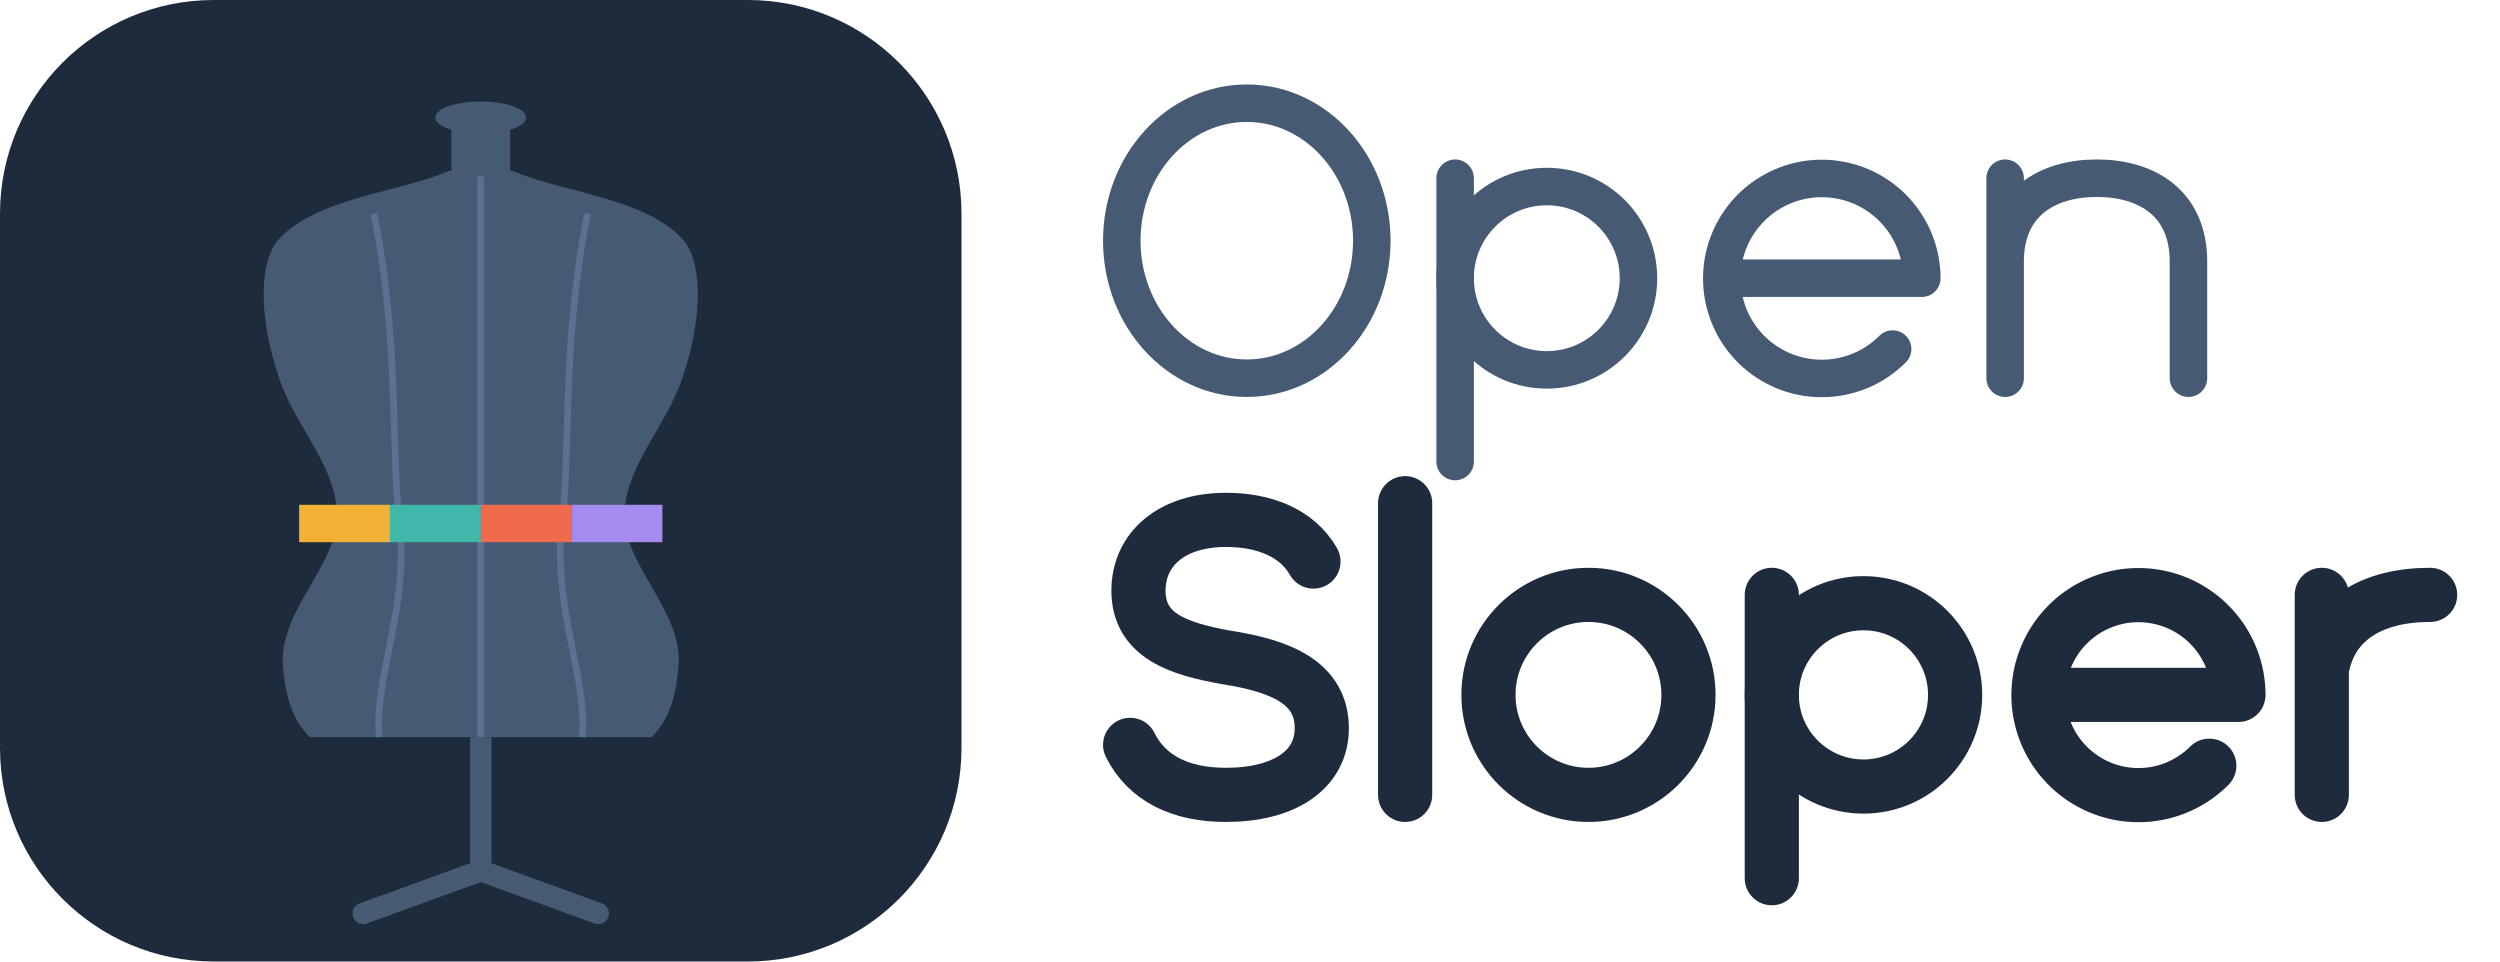
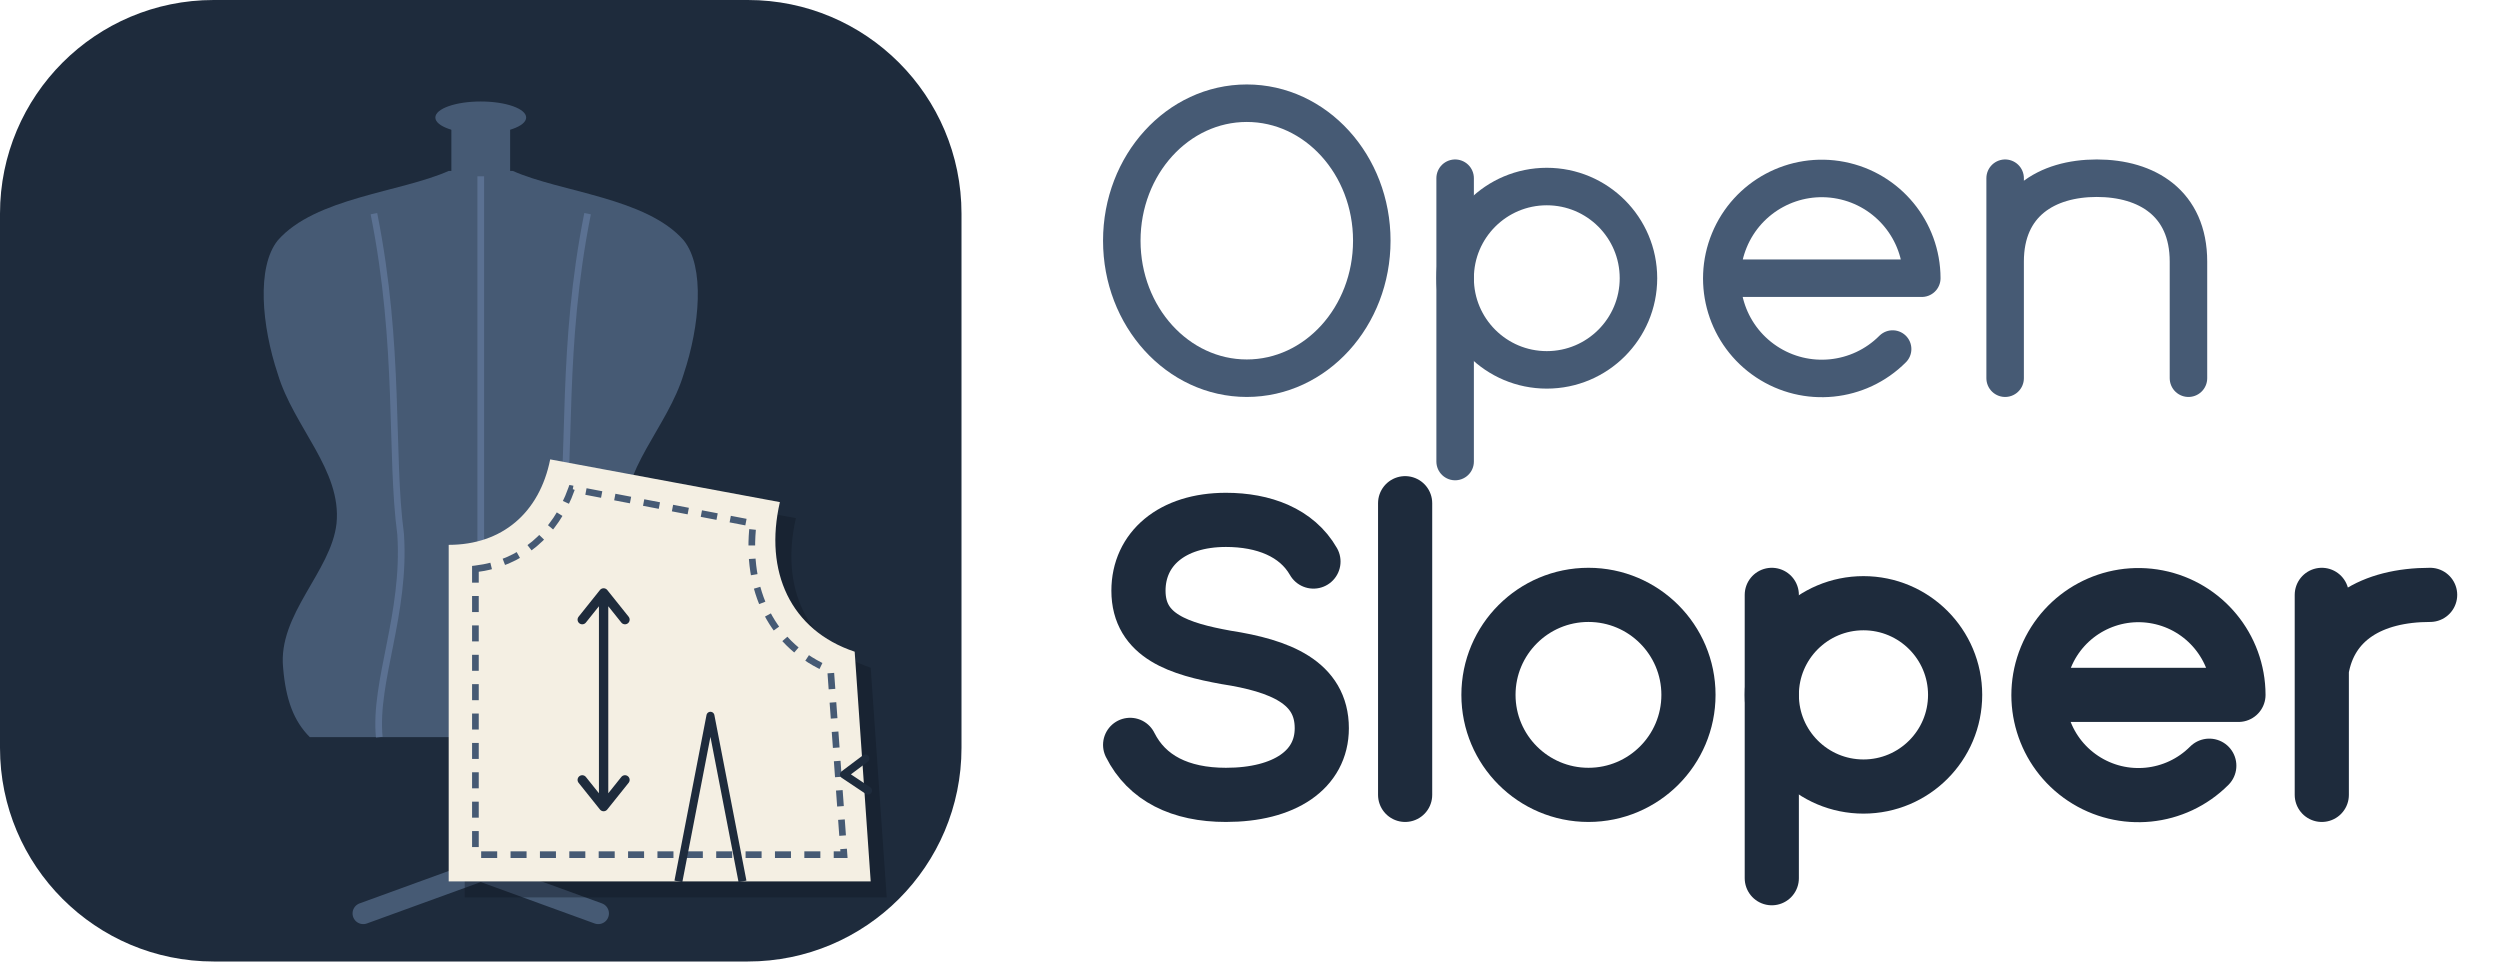
<svg xmlns="http://www.w3.org/2000/svg" width="780" height="300" viewBox="0 0 780 300" role="img" aria-label="OpenSloper logo, horizontal">
  <g transform="scale(0.8333)">
    <rect width="360" height="360" rx="80" fill="#1E2B3C" />
    <g fill="#465A74">
      <ellipse cx="180" cy="44" rx="17" ry="6" />
      <rect x="169" y="46" width="22" height="22" />
      <path d="M168 64 C150 72 118 74 104 90 C96 100 98 122 104 140 C110 160 128 176 126 196 C124 214 104 230 106 250 C107 262 110 270 116 276 L244 276 C250 270 253 262 254 250 C256 230 236 214 234 196 C232 176 250 160 256 140 C262 122 264 100 256 90 C242 74 210 72 192 64 Z" />
      <rect x="176" y="276" width="8" height="52" />
    </g>
    <path d="M136 342 L180 326 L224 342" fill="none" stroke="#465A74" stroke-width="8" stroke-linecap="round" stroke-linejoin="round" />
    <g fill="none" stroke="#5B7192" stroke-width="2.5">
      <path d="M180 66 V276" />
      <path d="M140 80 C150 130 146 170 150 200 C152 230 140 255 142 276" />
      <path d="M220 80 C210 130 214 170 210 200 C208 230 220 255 218 276" />
    </g>
-     <rect x="112" y="189" width="34" height="14" fill="#F2B134" />
-     <rect x="146" y="189" width="34" height="14" fill="#3FB8A9" />
-     <rect x="180" y="189" width="34" height="14" fill="#F06A4E" />
-     <rect x="214" y="189" width="34" height="14" fill="#A58BF0" />
+     <path d="M174 210 C194 210 208 198 212 178 L298 194 C292 220 302 242 326 250 L332 336 L174 336 Z" fill="#0F1722" opacity="0.4" />
+     <path d="M168 204 C188 204 202 192 206 172 L292 188 C286 214 296 236 320 244 L326 330 L168 330 Z" fill="#F4EFE3" />
+     <path d="M178 213 C195 211 208 200 214 183 L282 196 C279 221 289 242 311 251 L316 320 L178 320 Z" fill="none" stroke="#465A74" stroke-width="2.5" stroke-dasharray="6 5" />
+     <path d="M226 222 V302 M218 232 L226 222 L234 232 M218 292 L226 302 L234 292" fill="none" stroke="#1E2B3C" stroke-width="3.5" stroke-linecap="round" stroke-linejoin="round" />
+     <path d="M254 330 L266 268 L278 330" fill="none" stroke="#1E2B3C" stroke-width="3" stroke-linejoin="round" />
+     <path d="M324 284 L316 290 L325 296" fill="none" stroke="#1E2B3C" stroke-width="3" stroke-linecap="round" stroke-linejoin="round" />
  </g>
  <g transform="translate(350,14) scale(1.3)" fill="none" stroke-linecap="round" stroke-linejoin="round">
    <g transform="translate(0,80)" stroke="#465A74" stroke-width="9">
      <ellipse cx="30" cy="-33" rx="30" ry="33" />
      <path d="M80 -48 V20" />
      <circle cx="102" cy="-24" r="22" />
      <path d="M144 -24 H192 A24 24 0 1 0 185 -7" />
      <path d="M212 -48 V0 M212 -28 C212 -42 222 -48 234 -48 C246 -48 256 -42 256 -28 V0" />
    </g>
    <g transform="translate(0,180)" stroke="#1E2B3C" stroke-width="13">
      <path d="M46 -56 C42 -63 34 -66 25 -66 C12 -66 4 -59 4 -49 C4 -38 14 -35 25 -33 C38 -31 48 -27 48 -16 C48 -6 39 0 25 0 C14 0 6 -4 2 -12" />
      <path d="M68 -70 V0" />
      <circle cx="112" cy="-24" r="24" />
      <path d="M156 -48 V20" />
      <circle cx="178" cy="-24" r="22" />
      <path d="M220 -24 H268 A24 24 0 1 0 261 -7" />
      <path d="M288 -48 V0 M288 -30 C290 -42 300 -48 314 -48" />
    </g>
  </g>
</svg>
